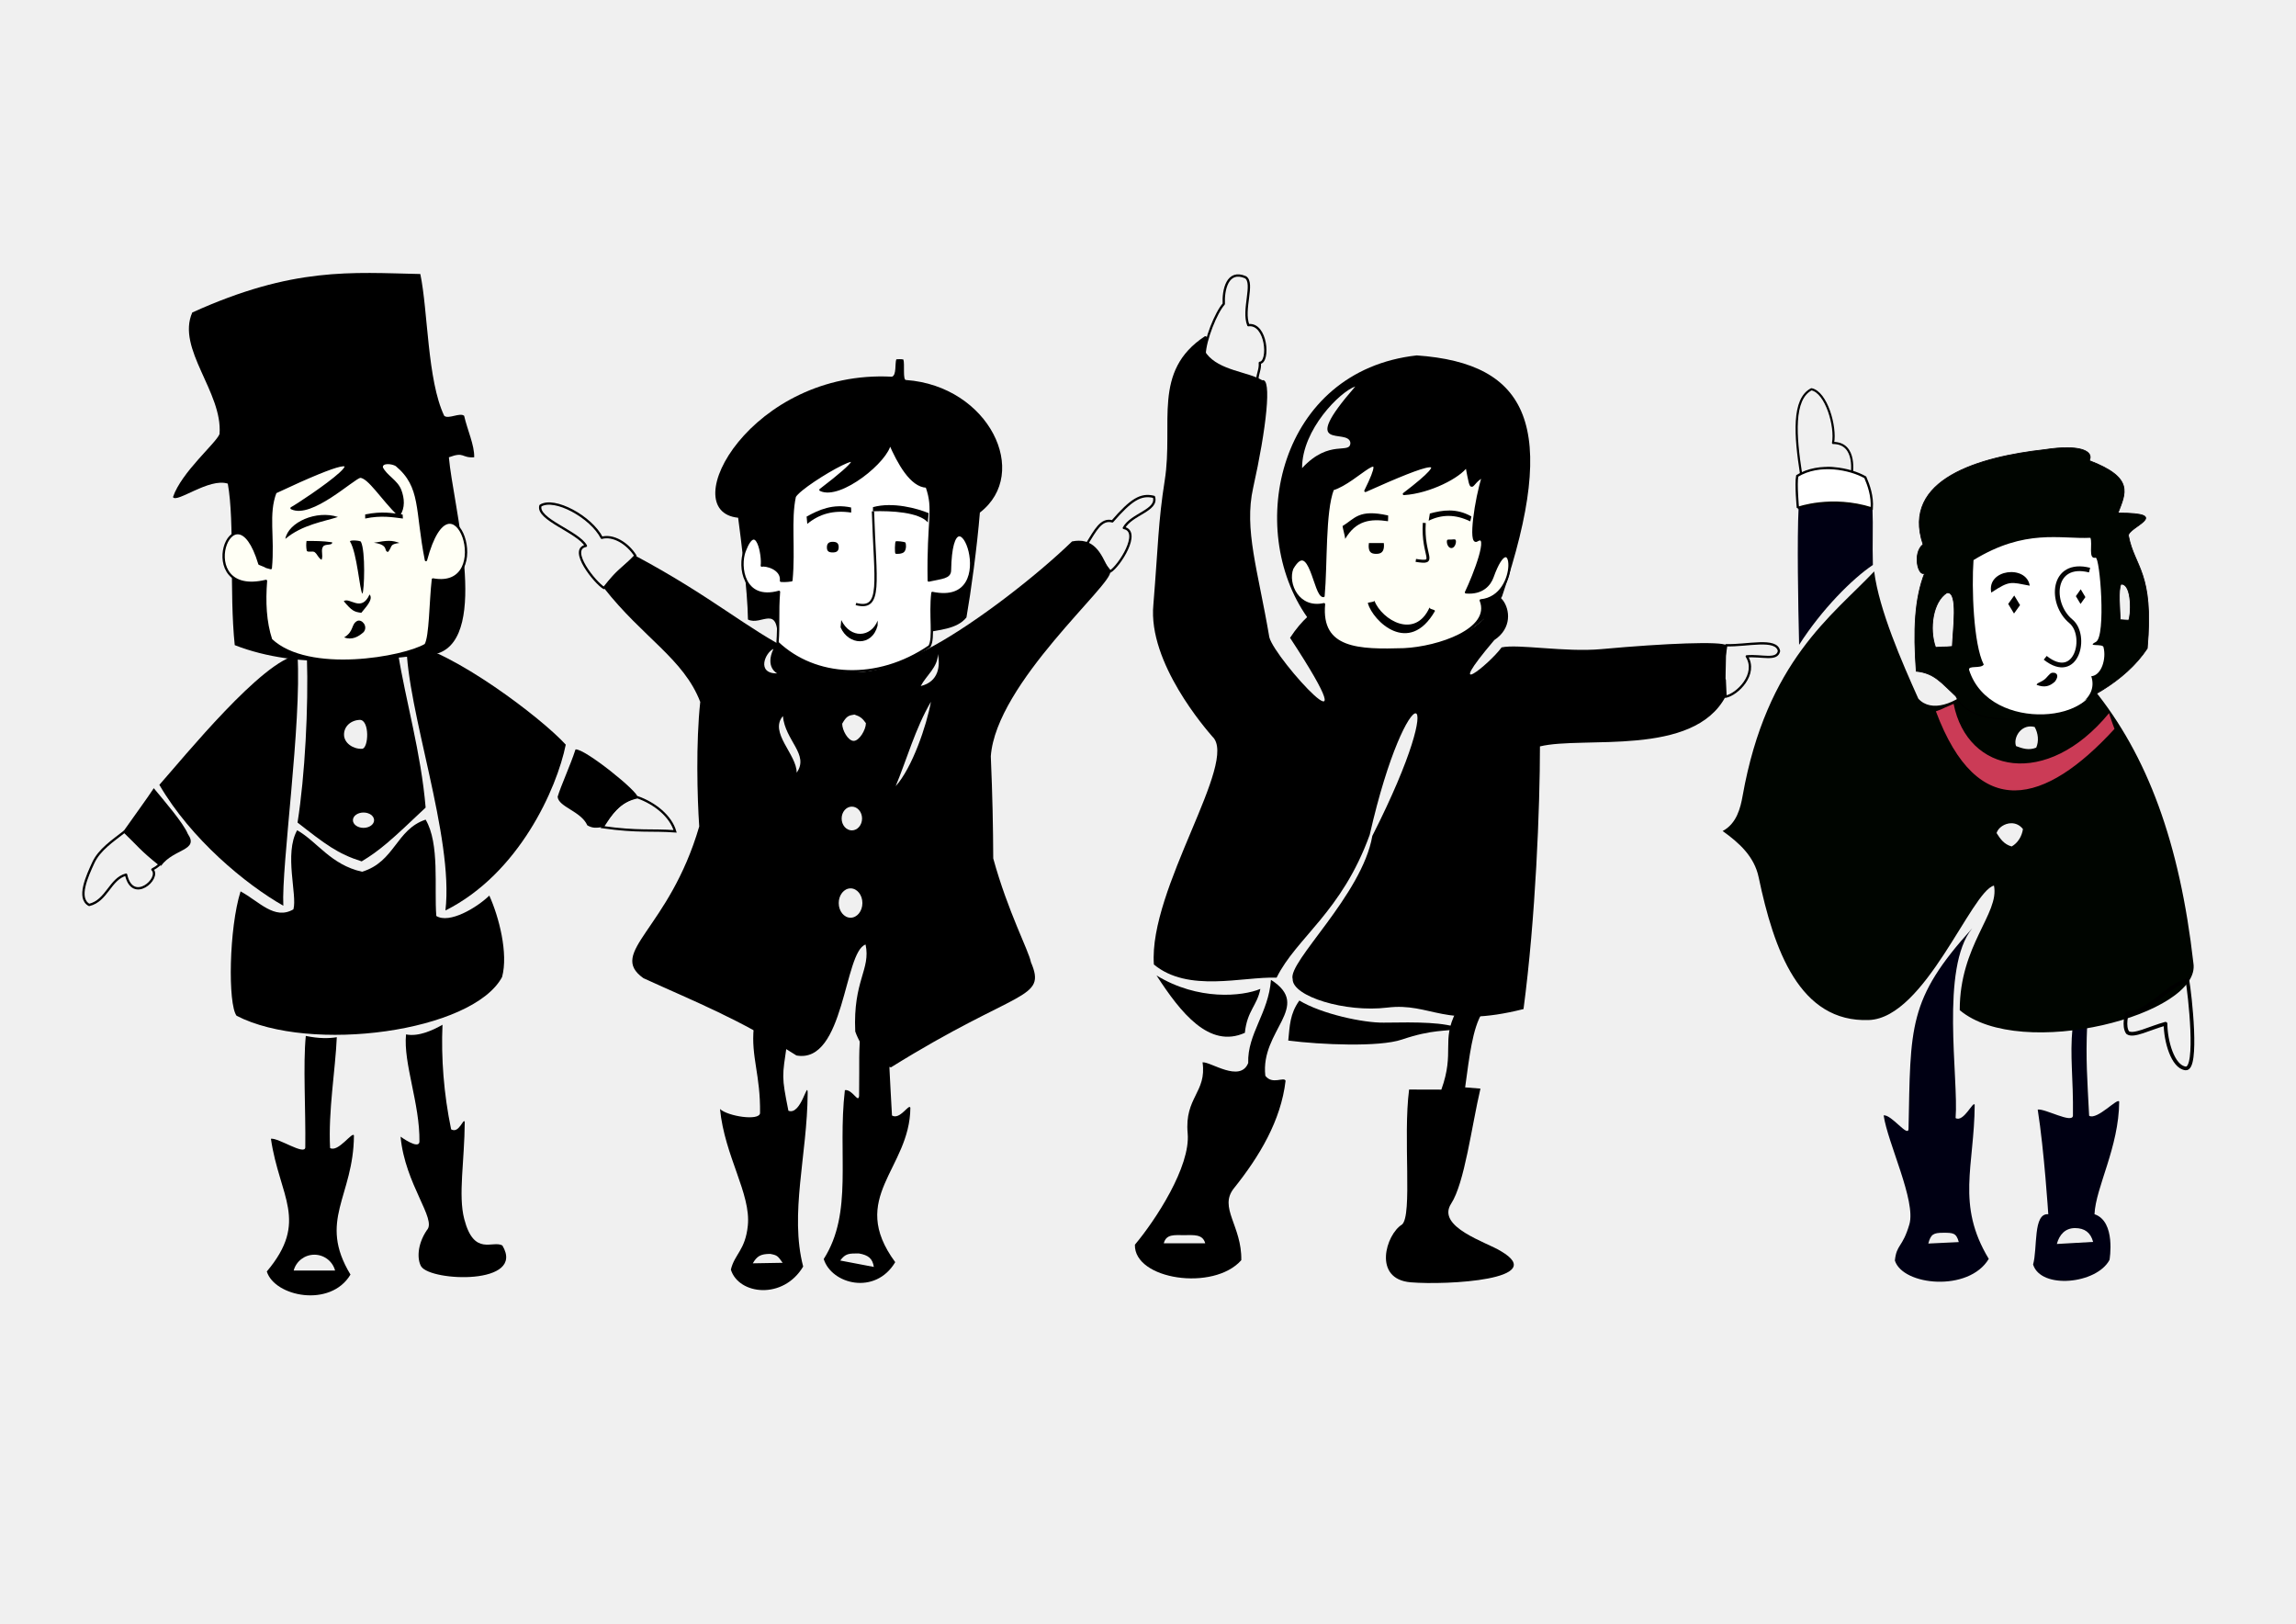
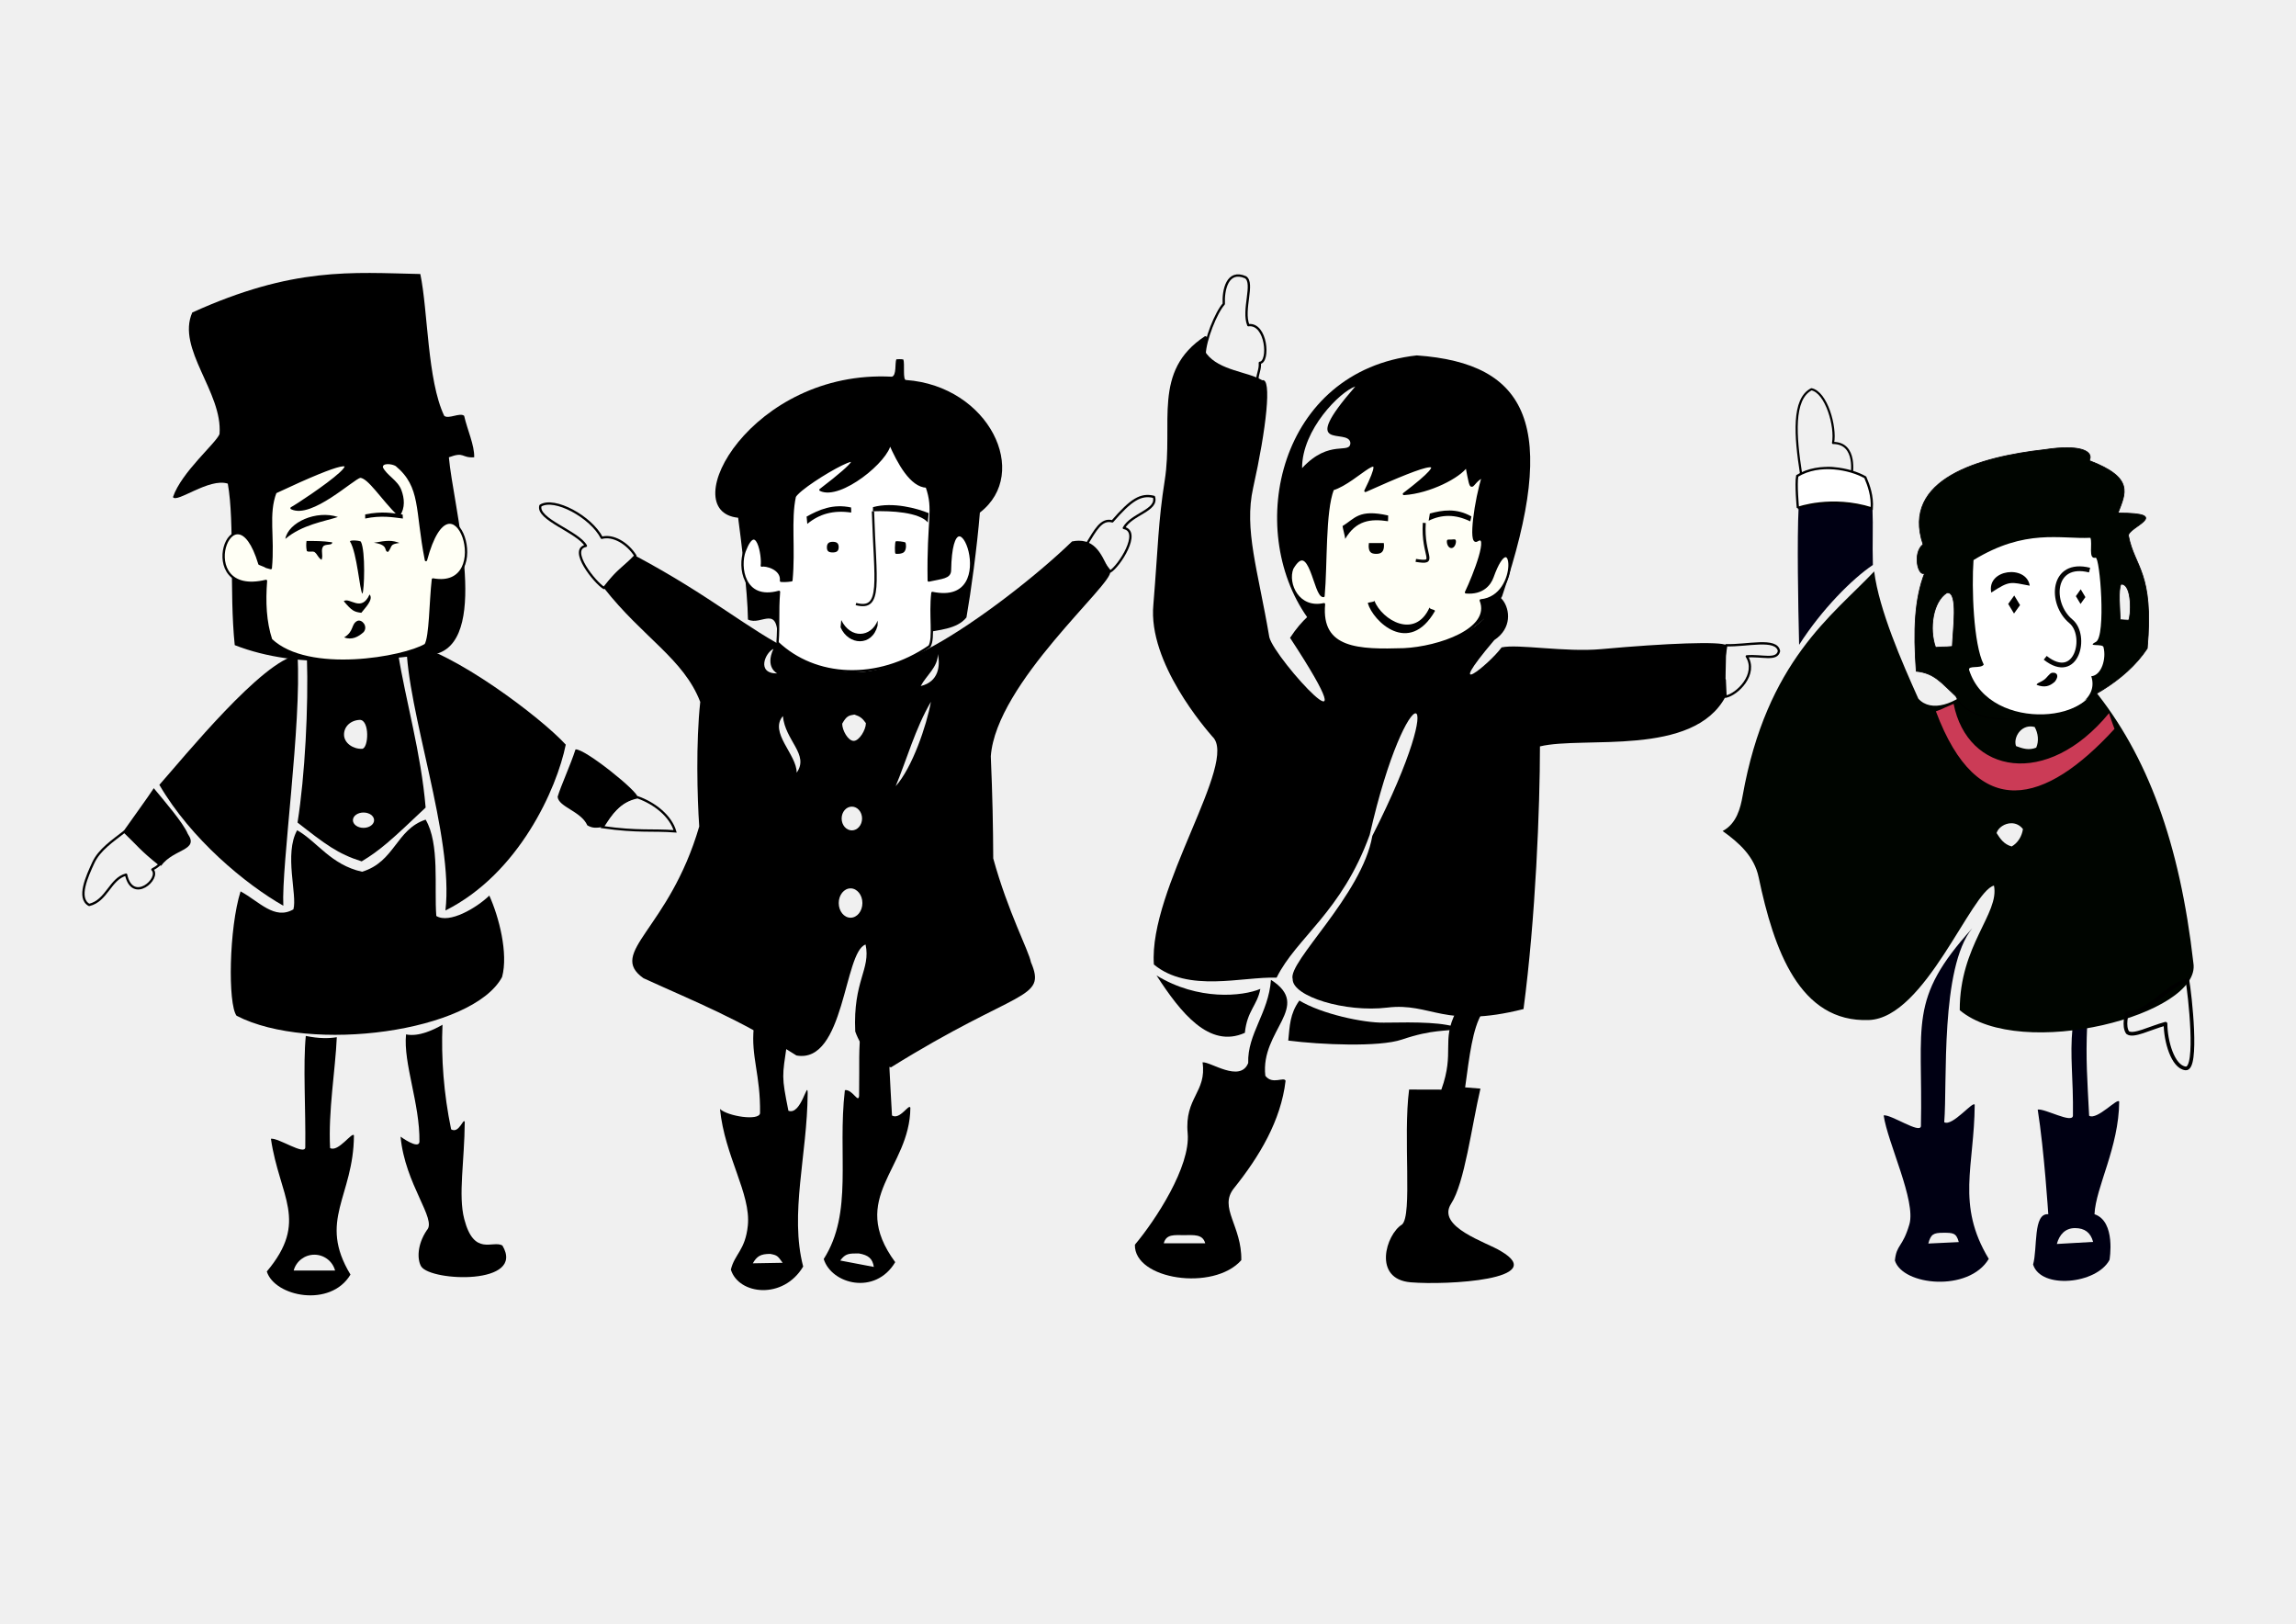
<svg xmlns="http://www.w3.org/2000/svg" width="297mm" height="210mm" viewBox="0 0 297 210" version="1.1" id="SVGRoot">
  <defs id="defs6749" />
  <g id="layer1">
    <path style="opacity:1;vector-effect:none;fill:#000000;fill-opacity:1;stroke:none;stroke-width:0.1;stroke-linecap:butt;stroke-linejoin:miter;stroke-miterlimit:4;stroke-dasharray:none;stroke-dashoffset:0;stroke-opacity:1" d="m 183.265,45.966 c -17.863,1.992 -22.265,22.432 -14.15,33.891 2.846,5.998 19.981,6.605 25.19,-2.739 7.435,-22.056 3.345,-30.139 -11.041,-31.152 z m -7.951,4.02 c -7.596,8.715 -0.879,5.25 -0.635,7.283 -0.021,1.589 -2.68,-0.582 -6.247,3.274 -0.024,-4.982 4.936,-9.909 6.882,-10.557 z" id="path6536" />
    <path style="opacity:1;vector-effect:none;fill:#000000;fill-opacity:1;stroke:none;stroke-width:0.1;stroke-linecap:butt;stroke-linejoin:miter;stroke-miterlimit:4;stroke-dasharray:none;stroke-dashoffset:0;stroke-opacity:1" d="m 166.877,82.494 c 11.181,17.047 -2.003,2.742 -2.684,-0.086 -1.467,-8.666 -3.296,-13.911 -2.091,-19.317 1.705,-7.645 2.456,-14.284 1.178,-13.91 -1.855,-1.109 -5.546,-1.249 -7.214,-3.436 -0.46,-0.603 0.569,-2.236 -0.189,-2.268 -6.903,4.542 -4.039,11.234 -5.214,18.662 -0.85,5.379 -0.839,8.359 -1.468,16.06 -0.73,7.532 6.876,16.186 7.626,17.061 3.482,3.194 -8.265,19.699 -7.56,29.482 4.444,3.685 11.429,1.554 15.875,1.701 2.562,-5.188 8.414,-8.458 12.044,-18.475 4.827,-21.241 10.918,-20.701 0.336,0.144 -1.302,7.63 -10.999,16.319 -10.302,18.52 -0.04,2.237 6.8,4.343 12.231,3.684 5.71,-0.693 7.318,2.795 17.63,0.19 1.565,-11.756 2.125,-26.138 2.126,-33.971 5.655,-1.367 19.804,1.42 24.001,-6.426 -0.018,-2.342 0.036,-3.855 0.095,-6.662 -0.635,-0.519 -7.727,-0.263 -16.162,0.507 -4.677,0.427 -10.781,-0.695 -12.895,-0.224 -1.62,2.225 -7.762,7.103 -0.945,-0.945 4.644,-3.079 -1.246,-9.764 -1.365,-2.736 -3.746,3.575 -9.018,3.849 -13.663,3.845 -4.091,-0.004 -7.281,-0.696 -7.006,-5.751 -1.338,0.886 -2.789,1.921 -4.387,4.35 z" id="path6513" />
    <path style="opacity:1;vector-effect:none;fill:none;fill-opacity:1;stroke:#000000;stroke-width:0.3;stroke-linecap:butt;stroke-linejoin:miter;stroke-miterlimit:4;stroke-dasharray:none;stroke-dashoffset:0;stroke-opacity:1" d="m 77.941,106.977 c 4.637,0.657 6.476,0.316 9.39,0.543 -0.571,-1.97 -2.627,-3.619 -4.861,-4.408 -2.551,0.537 -3.413,2.173 -4.529,3.865 z" id="path6343" />
    <path style="opacity:1;vector-effect:none;fill:#000000;fill-opacity:1;stroke:none;stroke-width:0.1;stroke-linecap:butt;stroke-linejoin:miter;stroke-miterlimit:4;stroke-dasharray:none;stroke-dashoffset:0;stroke-opacity:1" d="m 51.502,84.556 c -5.295,0.673 -5.239,0.74 -11.8,0.492 0.205,6.3 -0.248,15.267 -1.214,21.336 3.564,2.785 5.189,4.043 8.296,5.021 2.381,-1.427 3.916,-2.822 8.274,-6.959 -0.593,-7.087 -2.574,-13.788 -3.556,-19.891 z m -4.934,8.547 c 1.265,0.069 1.121,3.673 0.271,3.746 -1.183,0.038 -2.328,-0.752 -2.338,-1.824 -0.01,-1.072 0.866,-1.881 2.067,-1.922 z m 0.453,11.984 a 1.37,0.992 0 0 1 1.37,0.992 1.37,0.992 0 0 1 -1.37,0.992 1.37,0.992 0 0 1 -1.37,-0.992 1.37,0.992 0 0 1 1.37,-0.992 z" id="path6316" />
    <path style="opacity:1;vector-effect:none;fill:#000000;fill-opacity:1;stroke:none;stroke-width:0.5;stroke-linecap:butt;stroke-linejoin:round;stroke-miterlimit:4;stroke-dasharray:none;stroke-dashoffset:0;stroke-opacity:1" d="M 28.398,56.138 C 28.828,50.729 22.795,45.113 24.871,40.416 37.931,34.495 45.441,35.245 54.37,35.44 c 1.001,4.773 0.893,13.718 3.088,18.332 0.526,0.489 2.035,-0.458 2.583,0.007 0.405,1.813 1.354,3.818 1.297,5.365 -1.701,0.107 -1.212,-0.773 -3.274,0 0.535,6.163 5.235,23.007 -1.338,25.332 C 48.465,85.428 38.729,86.701 30.365,83.439 29.648,76.533 30.379,67.647 29.467,62.552 27.068,61.753 22.821,65.135 22.376,64.288 23.466,61.064 27.952,57.312 28.398,56.138 Z" id="path6289" />
    <path style="opacity:1;vector-effect:none;fill:#000000;fill-opacity:1;stroke:none;stroke-width:0.1;stroke-linecap:butt;stroke-linejoin:miter;stroke-miterlimit:4;stroke-dasharray:none;stroke-dashoffset:0;stroke-opacity:1" d="m 100.577,83.114 c 0.191,-5.22 -2.045,-2.105 -3.825,-2.989 -0.049,-3.798 -0.924,-10.537 -1.27,-13.163 -8.315,-0.839 1.743,-19.208 19.887,-18.241 0.622,-0.168 0.375,-1.725 0.574,-2.249 0,0 0.657,-0.059 0.913,0.025 0.204,0.548 -0.113,2.71 0.354,2.651 10.707,0.777 16.171,12.043 9.542,17.146 -0.36,4.459 -1.158,10.274 -1.737,13.564 -1.229,1.534 -3.622,1.601 -5.546,2.005 -6.177,1.294 -12.86,3.108 -18.893,1.252 z" id="path6511" />
    <path id="path6324" d="m 73.184,96.309 c -1.152,5.69 -6.054,16.686 -15.564,21.447 1.113,-9.542 -5.026,-25.891 -5.05,-34.627 6.017,1.054 17.448,9.699 20.614,13.18 z" style="opacity:1;vector-effect:none;fill:#000000;fill-opacity:1;stroke:none;stroke-width:0.3;stroke-linecap:butt;stroke-linejoin:miter;stroke-miterlimit:4;stroke-dasharray:none;stroke-dashoffset:0;stroke-opacity:1" />
    <path style="opacity:1;vector-effect:none;fill:#fffff5;fill-opacity:1;stroke:#000000;stroke-width:0.3;stroke-linecap:round;stroke-linejoin:round;stroke-miterlimit:4;stroke-dasharray:none;stroke-dashoffset:0;stroke-opacity:1" d="m 37.713,65.724 c 2.542,1.249 7.937,-3.874 8.874,-4.075 1.138,0.033 2.811,2.83 5.013,4.978 0.678,-0.975 0.562,-2.174 0.175,-3.207 -0.457,-1.221 -1.866,-1.831 -2.392,-2.935 -0.1,-0.841 1.344,-0.664 1.89,-0.331 3.361,2.802 2.532,5.745 3.827,12.284 3.432,-12.815 9.252,4.033 0.898,2.504 -0.332,2.865 -0.312,7.404 -0.945,8.457 -2.773,1.668 -15.148,3.924 -19.985,-0.661 -0.761,-2.318 -0.873,-4.878 -0.661,-7.607 -9.771,2.339 -4.161,-13.177 -0.852,-2.212 1.473,0.558 0.18,0.206 1.473,0.558 0.387,-4.097 -0.487,-6.968 0.602,-9.807 18.629,-8.762 3.052,1.579 2.084,2.053 z" id="path6291" />
    <path style="opacity:1;vector-effect:none;fill:#000000;fill-opacity:1;stroke:none;stroke-width:0.2;stroke-linecap:butt;stroke-linejoin:round;stroke-miterlimit:4;stroke-dasharray:none;stroke-dashoffset:0;stroke-opacity:1" d="m 36.909,69.699 c 2.146,-1.835 5.092,-2.272 6.804,-2.835 -2.782,-0.927 -6.426,0.68 -6.804,2.835 z" id="path6293" />
    <path style="opacity:1;vector-effect:none;fill:#000000;fill-opacity:1;fill-rule:evenodd;stroke:none;stroke-width:0.165;stroke-linecap:butt;stroke-linejoin:miter;stroke-miterlimit:4;stroke-dasharray:none;stroke-dashoffset:0;stroke-opacity:1" d="m 47.24,66.528 c 2.252,-0.433 3.419,-0.18 4.844,0.017 0.005,0.159 0.03,0.292 0.033,0.518 -1.284,-0.157 -2.791,-0.441 -4.878,0 -0.009,-0.285 -0.009,-0.292 0,-0.535 z" id="rect6295" />
    <path style="opacity:1;vector-effect:none;fill:#000000;fill-opacity:1;stroke:none;stroke-width:0.1;stroke-linecap:butt;stroke-linejoin:miter;stroke-miterlimit:4;stroke-dasharray:none;stroke-dashoffset:0;stroke-opacity:1" d="m 42.964,70.136 c 0.07,0.456 -0.889,0.166 -1.161,0.539 -0.355,0.486 0.048,1.119 -0.209,1.733 -0.554,-0.391 -0.459,-0.655 -0.918,-1.017 -0.325,-0.146 -0.735,0.072 -0.99,-0.131 -0.103,-0.512 -0.085,-0.925 -0.034,-1.293 1.135,-5.3e-4 2.005,-0.017 3.311,0.169 z" id="path6298" />
    <path style="opacity:1;vector-effect:none;fill:#000000;fill-opacity:1;stroke:none;stroke-width:0.2;stroke-linecap:butt;stroke-linejoin:round;stroke-miterlimit:4;stroke-dasharray:none;stroke-dashoffset:0;stroke-opacity:1" d="m 48.367,70.195 c 1.755,-0.325 2.335,-0.334 3.307,0.024 -1.333,0.187 -0.867,0.395 -1.465,1.158 -0.634,-0.035 0.194,-0.907 -1.843,-1.181 z" id="path6300" />
    <path style="opacity:1;vector-effect:none;fill:#000000;fill-opacity:1;stroke:none;stroke-width:0.2;stroke-linecap:butt;stroke-linejoin:miter;stroke-miterlimit:4;stroke-dasharray:none;stroke-dashoffset:0;stroke-opacity:1" d="m 46.69,70.077 c 0.609,1.208 0.435,6.352 0.189,6.709 -0.352,-0.371 -0.686,-5.295 -1.606,-6.756 -0.032,-0.23 1.409,-0.117 1.417,0.047 z" id="path6302" />
    <path style="opacity:1;vector-effect:none;fill:#000000;fill-opacity:1;stroke:none;stroke-width:0.2;stroke-linecap:butt;stroke-linejoin:miter;stroke-miterlimit:4;stroke-dasharray:none;stroke-dashoffset:0;stroke-opacity:1" d="m 44.467,77.753 c 1.053,1.263 1.366,1.388 2.272,1.503 0.432,-0.575 1.628,-1.709 1.069,-2.372 -1.069,2.372 -2.584,0.302 -3.341,0.869 z" id="path6306" />
    <path style="opacity:1;vector-effect:none;fill:#000000;fill-opacity:1;stroke:none;stroke-width:0.1;stroke-linecap:butt;stroke-linejoin:round;stroke-miterlimit:4;stroke-dasharray:none;stroke-dashoffset:0;stroke-opacity:1" d="m 46.222,80.302 c -0.843,0.432 -0.391,1.354 -1.711,2.138 1.021,0.387 1.86,-0.09 2.532,-0.692 0.593,-0.751 -0.226,-1.698 -0.82,-1.445 z" id="path6308" />
    <path style="opacity:1;vector-effect:none;fill:#000000;fill-opacity:1;stroke:none;stroke-width:0.3;stroke-linecap:butt;stroke-linejoin:miter;stroke-miterlimit:4;stroke-dasharray:none;stroke-dashoffset:0;stroke-opacity:1" d="m 20.614,101.507 c 4.081,7.013 11.157,12.859 16.036,15.635 -0.263,-5.195 2.38,-23.529 1.837,-32.406 -4.506,0.629 -14.66,13.148 -17.874,16.771 z" id="path6312" />
    <path style="opacity:1;vector-effect:none;fill:none;fill-opacity:1;stroke:#000000;stroke-width:0.3;stroke-linecap:round;stroke-linejoin:round;stroke-miterlimit:4;stroke-dasharray:none;stroke-dashoffset:0;stroke-opacity:1" d="m 16.095,107.566 c -1.499,1.179 -3.249,2.315 -4.038,4.041 -0.756,1.655 -2.126,4.579 -0.52,5.433 2.29,-0.545 2.697,-3.378 4.772,-3.922 0.82,3.795 4.531,0.484 3.402,-0.661 0.747,-0.476 0.301,-0.134 0.952,-0.652 -2.439,-1.94 -2.771,-2.524 -4.569,-4.239 z" id="path6341" />
    <path style="opacity:1;vector-effect:none;fill:#000000;fill-opacity:1;stroke:none;stroke-width:0.1;stroke-linecap:round;stroke-linejoin:round;stroke-miterlimit:4;stroke-dasharray:none;stroke-dashoffset:0;stroke-opacity:1" d="m 19.893,101.94 c 1.294,1.57 3.836,4.507 4.396,5.898 1.519,2.203 -1.813,1.899 -3.458,4.143 -1.357,-1.02 -3.141,-2.842 -4.844,-4.493 1.537,-2.186 2.913,-4.044 3.906,-5.547 z" id="path6314" />
    <path id="path6326" d="m 74.445,96.926 c -0.654,2.037 -1.887,4.684 -2.312,6.122 0.104,1.327 3.032,1.861 3.842,3.698 0.663,0.374 1.061,0.343 1.966,0.231 1.32,-1.645 2.121,-3.094 4.529,-3.865 0.233,-0.627 -6.876,-6.354 -8.024,-6.186 z" style="opacity:1;vector-effect:none;fill:#000000;fill-opacity:1;stroke:none;stroke-width:0.1;stroke-linecap:round;stroke-linejoin:round;stroke-miterlimit:4;stroke-dasharray:none;stroke-dashoffset:0;stroke-opacity:1" />
    <path style="opacity:1;vector-effect:none;fill:#000000;fill-opacity:1;stroke:none;stroke-width:0.1;stroke-linecap:butt;stroke-linejoin:miter;stroke-miterlimit:4;stroke-dasharray:none;stroke-dashoffset:0;stroke-opacity:1" d="m 30.603,131.374 c -1.143,-1.529 -0.985,-11.319 0.515,-16.09 2.425,1.319 4.39,3.745 6.835,2.326 0.528,-1.847 -1.231,-7.191 0.487,-10.233 2.615,1.489 4.334,4.457 8.391,5.37 4.261,-1.286 4.389,-5.465 8.227,-6.741 1.843,3.121 1.092,8.791 1.381,12.459 1.677,1.047 5.23,-1.055 6.857,-2.636 1.239,2.73 2.476,7.479 1.651,10.534 -3.81,7.084 -24.807,9.936 -34.344,5.011 z" id="path6328" />
    <path style="opacity:1;vector-effect:none;fill:#000000;fill-opacity:1;stroke:none;stroke-width:0.1;stroke-linecap:butt;stroke-linejoin:miter;stroke-miterlimit:4;stroke-dasharray:none;stroke-dashoffset:0;stroke-opacity:1" d="m 39.557,133.98 c -0.37,3.751 -5.3e-4,9.474 -0.067,14.432 -0.095,1.044 -3.453,-1.263 -4.446,-1.136 1.095,7.518 4.973,10.625 -0.531,17.17 1.012,3.256 8.24,4.731 10.823,0.4 -4.25,-7.024 0.4,-10.055 0.448,-17.991 -0.182,-0.576 -2.042,2.23 -3.086,1.624 -0.247,-4.84 0.683,-10.05 0.869,-14.332 -1.024,0.164 -2.325,0.186 -4.009,-0.167 z M 40.665,162.275 a 2.775,2.761 0 0 1 2.681,2.053 H 37.987 A 2.775,2.761 0 0 1 40.665,162.275 Z" id="path6330" />
    <path id="path6338" d="m 57.239,132.532 c -0.186,4.283 0.16,8.925 1.116,13.529 1.043,0.607 1.581,-1.538 1.763,-0.962 -0.031,5.086 -0.866,9.477 -0.067,12.558 1.271,4.899 3.678,2.705 4.935,3.425 3.078,5.165 -9.221,4.671 -10.501,2.718 -0.527,-0.881 -0.552,-2.796 0.729,-4.695 1.336,-1.399 -2.814,-5.879 -3.399,-12.096 0,0 2.347,1.713 2.442,0.669 0.067,-4.958 -2.105,-10.144 -1.735,-13.895 1.684,0.353 3.693,-0.661 4.718,-1.25 z" style="opacity:1;vector-effect:none;fill:#000000;fill-opacity:1;stroke:none;stroke-width:0.1;stroke-linecap:butt;stroke-linejoin:miter;stroke-miterlimit:4;stroke-dasharray:none;stroke-dashoffset:0;stroke-opacity:1" />
    <path style="opacity:1;vector-effect:none;fill:#000000;fill-opacity:1;stroke:none;stroke-width:0.1;stroke-linecap:butt;stroke-linejoin:miter;stroke-miterlimit:4;stroke-dasharray:none;stroke-dashoffset:0;stroke-opacity:1" d="m 139.54,69.931 c -0.266,0.001 -0.554,0.031 -0.864,0.094 -4.607,4.465 -12.292,10.41 -17.853,13.469 -6.793,3.736 -11.538,5.077 -18.308,0.755 -5.85,-2.902 -10.442,-7.097 -20.321,-12.368 -1.502,1.278 -3.045,2.352 -4.07,4.169 5.033,6.414 10.327,9.17 12.457,14.734 -0.571,5.237 -0.391,12.348 -0.132,16.107 -3.908,13.388 -11.93,16.256 -7.222,19.619 6.895,3.152 12.137,5.151 19.797,10 6.256,1.12 6.137,-13.454 8.944,-14.348 0.688,3.251 -1.637,4.643 -1.338,11.247 0.753,2.104 2.427,4.261 4.63,4.63 16.441,-10.229 20.191,-8.685 18.094,-13.602 -0.252,-1.416 -2.973,-6.511 -4.873,-13.414 -0.02,-4.17 -0.093,-8.017 -0.315,-13.204 0.674,-9.479 15.926,-22.359 15.442,-23.895 -0.855,-1.358 -1.493,-4.006 -4.068,-3.993 z M 100.051,83.924 c -1.129,2.406 0.493,3.175 0.493,3.175 -2.763,0.029 -1.537,-2.723 -0.493,-3.175 z m 21.268,0.661 c 0.318,1.519 0.121,3.583 -2.217,4.144 0.692,-1.342 2.234,-2.448 2.217,-4.144 z m -0.897,6.176 c -0.563,3.079 -2.41,8.526 -4.563,10.921 1.387,-3.306 2.541,-7.481 4.563,-10.921 z m -9.899,1.657 c 0.73,0.236 1.038,0.475 1.487,1.111 1e-5,0.849 -0.851,2.293 -1.581,2.293 -0.73,0 -1.487,-1.373 -1.487,-2.222 0.567,-1.014 0.851,-1.064 1.581,-1.182 z m -9.251,0.194 c 0.292,3.199 3.449,4.975 1.781,7.32 0.035,-2.344 -3.604,-5.198 -1.781,-7.32 z m 8.92,11.712 c 0.73,-7e-5 1.321,0.688 1.321,1.536 1.6e-4,0.849 -0.592,1.537 -1.321,1.537 -0.73,-2.6e-4 -1.321,-0.688 -1.321,-1.537 9e-5,-0.848 0.591,-1.536 1.321,-1.536 z m -0.167,10.574 c 0.846,-1.6e-4 1.531,0.849 1.531,1.897 -1e-5,1.048 -0.686,1.897 -1.531,1.897 -0.845,-1.9e-4 -1.531,-0.849 -1.531,-1.897 1e-5,-1.047 0.685,-1.896 1.531,-1.897 z" id="path6441" />
    <path id="path6452" d="m 97.502,132.941 c -0.37,3.751 0.881,6.066 0.814,11.025 -0.095,1.044 -4.188,0.407 -5.181,-0.535 0.605,6.118 4.018,10.954 3.601,15.074 -0.325,3.204 -1.72,3.686 -2.194,5.704 1.012,3.256 6.77,3.929 9.353,-0.401 -1.778,-6.824 0.533,-14.464 0.581,-22.401 0.007,-1.852 -0.835,2.903 -2.492,2.249 -0.908,-4.557 -0.8,-4.376 -0.189,-8.611 -2.413,-1.386 -2.093,-0.699 -4.293,-2.104 z m 2.124,29.23 c 0.924,0.168 0.989,0.275 1.612,1.151 l -3.856,0.067 c 0.523,-0.908 0.987,-1.216 2.244,-1.218 z" style="opacity:1;vector-effect:none;fill:#000000;fill-opacity:1;stroke:none;stroke-width:0.1;stroke-linecap:butt;stroke-linejoin:miter;stroke-miterlimit:4;stroke-dasharray:none;stroke-dashoffset:0;stroke-opacity:1" />
    <path style="opacity:1;vector-effect:none;fill:#000000;fill-opacity:1;stroke:none;stroke-width:0.1;stroke-linecap:butt;stroke-linejoin:miter;stroke-miterlimit:4;stroke-dasharray:none;stroke-dashoffset:0;stroke-opacity:1" d="m 111.393,132.61 c -0.37,3.751 -0.198,4.156 -0.264,9.114 -0.095,1.044 -0.847,-0.862 -1.84,-0.735 -0.976,8.387 1.098,15.837 -2.736,21.847 1.012,3.256 6.666,4.734 9.249,0.404 -6.187,-8.394 1.912,-12.039 1.959,-19.975 -0.182,-0.576 -1.334,1.616 -2.377,1.009 -0.247,-4.84 -0.498,-7.121 -0.312,-11.403 -1.505,0.123 -2.523,-0.027 -3.678,-0.261 z m -0.309,29.5 c 1.258,0.213 1.792,0.678 1.949,1.746 l -4.344,-0.827 c 0.677,-0.926 1.138,-0.918 2.395,-0.919 z" id="path6454" />
    <path id="path6456" d="m 164.406,126.726 c -0.313,4.322 -3.066,6.979 -2.944,10.756 -1.04,2.603 -4.913,-0.212 -5.906,-0.086 0.566,3.885 -2.351,4.525 -1.926,9.171 0.394,4.295 -4.164,11.251 -6.824,14.414 -0.124,4.525 10.177,6.067 13.763,2.004 0.084,-4.455 -2.968,-6.785 -0.955,-9.298 3.294,-4.113 6.081,-8.745 6.682,-13.904 -0.182,-0.576 -1.708,0.56 -2.618,-0.648 -0.685,-5.89 6.154,-8.952 0.728,-12.408 z m -11.254,33.019 c 1.258,5.3e-4 2.425,-0.159 2.748,1.051 h -5.359 c 0.322,-1.209 1.354,-1.049 2.612,-1.051 z" style="opacity:1;vector-effect:none;fill:#000000;fill-opacity:1;stroke:none;stroke-width:0.1;stroke-linecap:butt;stroke-linejoin:miter;stroke-miterlimit:4;stroke-dasharray:none;stroke-dashoffset:0;stroke-opacity:1" />
    <path style="opacity:1;vector-effect:none;fill:#000000;fill-opacity:1;stroke:none;stroke-width:0.1;stroke-linecap:butt;stroke-linejoin:miter;stroke-miterlimit:4;stroke-dasharray:none;stroke-dashoffset:0;stroke-opacity:1" d="m 191.712,131.02 c -1.223,2.009 -1.63,5.527 -2.189,9.614 l 1.98,0.16 c -1.155,4.953 -2.052,12.21 -3.789,14.878 -1.971,3.027 4.642,5.011 6.417,6.133 6.347,3.687 -6.905,4.434 -11.642,4.042 -4.965,-0.41 -3.206,-6.203 -1.135,-7.471 1.379,-1.169 0.116,-11.269 0.921,-17.462 l 4.171,0.011 c 1.776,-4.915 -0.045,-6.295 1.902,-10.061 1.572,0.518 1.817,0.625 3.366,0.155 z" id="path6460" />
-     <path style="opacity:1;vector-effect:none;fill:#000013;fill-opacity:1;stroke:none;stroke-width:0.1;stroke-linecap:butt;stroke-linejoin:miter;stroke-miterlimit:4;stroke-dasharray:none;stroke-dashoffset:0;stroke-opacity:1" d="m 246.877,146.05 c -0.095,1.044 -2.225,-1.925 -3.218,-1.798 0.522,3.585 4.215,11.084 3.328,14.101 -0.892,3.036 -1.652,2.544 -1.875,4.675 1.012,3.256 9.562,4.117 12.146,-0.214 -4.25,-7.024 -1.868,-11.992 -1.82,-19.928 -0.182,-0.576 -1.428,2.325 -2.471,1.718 0.415,-5.124 -2.01,-19.405 2.144,-24.538 -8.352,9.229 -7.954,12.716 -8.234,25.983 z m 4.483,13.39 c 1.258,5.2e-4 1.697,-0.007 2.02,1.203 l -3.942,0.189 c 0.322,-1.209 0.665,-1.39 1.922,-1.392 z" id="path6462" />
+     <path style="opacity:1;vector-effect:none;fill:#000013;fill-opacity:1;stroke:none;stroke-width:0.1;stroke-linecap:butt;stroke-linejoin:miter;stroke-miterlimit:4;stroke-dasharray:none;stroke-dashoffset:0;stroke-opacity:1" d="m 248.481,145.649 c -0.095,1.044 -3.828,-1.524 -4.821,-1.397 0.522,3.585 4.215,11.084 3.328,14.101 -0.892,3.036 -1.652,2.544 -1.875,4.675 1.012,3.256 9.562,4.117 12.146,-0.214 -4.25,-7.024 -1.868,-11.992 -1.82,-19.928 -0.182,-0.576 -2.898,2.859 -3.941,2.253 0.415,-5.124 -0.54,-19.939 3.614,-25.072 -8.352,9.229 -6.35,12.315 -6.63,25.582 z m 2.879,13.791 c 1.258,5.2e-4 1.697,-0.007 2.02,1.203 l -3.942,0.189 c 0.322,-1.209 0.665,-1.39 1.922,-1.392 z" id="path6462" />
    <path id="path6464" d="m 268.094,132.903 c -0.37,3.751 0.118,6.442 0.052,11.4 -0.095,1.044 -3.564,-0.929 -4.557,-0.802 0.843,5.34 1.367,13.542 1.367,13.542 -1.99,-0.182 -1.369,4.382 -1.965,6.502 1.012,3.256 8.24,2.526 9.888,-0.602 0,0 0.864,-4.972 -1.945,-5.904 0.15,-3.463 3.158,-8.657 3.194,-14.558 -0.182,-0.576 -2.844,2.431 -3.887,1.824 -0.247,-4.84 -0.444,-7.31 -0.259,-11.593 -1.219,0.148 -0.424,0.051 -1.888,0.192 z m 0.315,25.931 c 1.258,5.3e-4 2.024,0.576 2.347,1.786 l -4.691,0.267 c 0.322,-1.209 1.087,-2.051 2.344,-2.053 z" style="opacity:1;vector-effect:none;fill:#000013;fill-opacity:1;stroke:none;stroke-width:0.1;stroke-linecap:butt;stroke-linejoin:miter;stroke-miterlimit:4;stroke-dasharray:none;stroke-dashoffset:0;stroke-opacity:1" />
    <path id="path6492" d="m 106.129,63.358 c 2.542,1.249 8.772,-3.841 8.975,-6.046 1.118,2.575 2.758,5.563 4.769,5.622 1.072,3.022 0.136,4.164 0.265,12.148 1.748,-0.384 2.728,-0.378 2.746,-1.315 0.235,-12.49 7.328,4.925 -2.273,2.921 -0.332,2.865 0.255,5.845 -0.378,6.898 -6.789,4.645 -14.817,4.113 -19.655,-0.472 0.184,-2.507 -0.023,-3.839 0.189,-6.567 -4.631,1.274 -5.205,-3.305 -4.441,-5.292 1.561,-4.06 2.415,0.666 2.219,1.899 0.425,-0.148 2.654,0.341 2.485,1.966 0.588,0.059 1.345,-0.066 1.345,-0.066 0.387,-4.097 -0.22,-7.837 0.435,-10.842 1.098,-1.857 13.85,-8.901 3.32,-0.854 z" style="opacity:1;vector-effect:none;fill:#ffffff;fill-opacity:1;stroke:#000000;stroke-width:0.3;stroke-linecap:round;stroke-linejoin:round;stroke-miterlimit:4;stroke-dasharray:none;stroke-dashoffset:0;stroke-opacity:1" />
    <path id="path6494" d="m 112.922,65.592 c 2.583,-0.717 5.758,0.174 7.207,0.773 0.005,0.159 -0.112,0.977 -0.108,1.203 -1.118,-1.315 -4.704,-1.528 -7.098,-1.441 -0.009,-0.285 -0.009,-0.292 0,-0.535 z" style="opacity:1;vector-effect:none;fill:#000000;fill-opacity:1;fill-rule:evenodd;stroke:none;stroke-width:0.165;stroke-linecap:butt;stroke-linejoin:miter;stroke-miterlimit:4;stroke-dasharray:none;stroke-dashoffset:0;stroke-opacity:1" />
    <path style="opacity:1;vector-effect:none;fill:#000000;fill-opacity:1;fill-rule:evenodd;stroke:none;stroke-width:0.165;stroke-linecap:butt;stroke-linejoin:miter;stroke-miterlimit:4;stroke-dasharray:none;stroke-dashoffset:0;stroke-opacity:1" d="m 104.34,66.814 c -0.005,0.159 0.088,0.717 0.085,0.943 1.567,-1.291 3.396,-1.81 5.681,-1.465 0.009,-0.285 -0.004,-0.415 -0.014,-0.658 -2.346,-0.506 -4.15,0.286 -5.752,1.18 z" id="path6496" />
    <path style="opacity:1;vector-effect:none;fill:none;fill-opacity:1;stroke:#000000;stroke-width:0.3;stroke-linecap:butt;stroke-linejoin:miter;stroke-miterlimit:4;stroke-dasharray:none;stroke-dashoffset:0;stroke-opacity:0.975" d="m 110.717,78.121 c 3.452,0.916 2.486,-2.846 2.205,-11.994" id="path6498" />
    <path style="opacity:1;vector-effect:none;fill:#000000;fill-opacity:1;fill-rule:evenodd;stroke:none;stroke-width:0.1;stroke-linecap:butt;stroke-linejoin:miter;stroke-miterlimit:4;stroke-dasharray:none;stroke-dashoffset:0;stroke-opacity:1" d="m 108.489,70.762 c 0,0.509 -0.262,0.687 -0.771,0.687 -0.509,0 -0.754,-0.145 -0.754,-0.654 0,-0.509 0.245,-0.721 0.754,-0.721 0.509,0 0.771,0.179 0.771,0.687 z" id="path6500" />
    <path id="path6503" d="m 117.122,70.166 c 0.071,0.087 0.181,0.833 -0.157,1.211 -0.251,0.28 -0.983,0.29 -1.135,0.231 -0.113,-0.133 -0.072,-1.431 0.024,-1.588 0.2,-0.067 1.068,0.027 1.269,0.146 z" style="opacity:1;vector-effect:none;fill:#000000;fill-opacity:1;fill-rule:evenodd;stroke:none;stroke-width:0.1;stroke-linecap:butt;stroke-linejoin:miter;stroke-miterlimit:4;stroke-dasharray:none;stroke-dashoffset:0;stroke-opacity:1" />
    <path id="path6505" d="m 108.734,81.136 c -0.005,-0.159 0.088,-0.717 0.085,-0.943 1.213,2.473 3.844,2.259 4.712,0.071 0.009,0.285 -0.005,0.415 -0.014,0.658 -0.716,2.751 -3.772,2.549 -4.783,0.214 z" style="opacity:1;vector-effect:none;fill:#000000;fill-opacity:1;fill-rule:evenodd;stroke:none;stroke-width:0.165;stroke-linecap:butt;stroke-linejoin:miter;stroke-miterlimit:4;stroke-dasharray:none;stroke-dashoffset:0;stroke-opacity:1" />
    <path id="path6507" d="M 82.193,71.88 C 81.157,70.241 79.297,69.152 77.842,69.556 76.459,66.852 71.711,64.266 69.911,65.399 c -0.538,1.759 4.879,3.388 5.878,5.198 -2.276,0.461 1.172,4.767 2.334,5.452 1.955,-2.427 2.344,-2.382 4.07,-4.169 z" style="opacity:1;vector-effect:none;fill:none;fill-opacity:1;stroke:#000000;stroke-width:0.3;stroke-linecap:round;stroke-linejoin:round;stroke-miterlimit:4;stroke-dasharray:none;stroke-dashoffset:0;stroke-opacity:1" />
    <path style="opacity:1;vector-effect:none;fill:none;fill-opacity:1;stroke:#000000;stroke-width:0.3;stroke-linecap:round;stroke-linejoin:round;stroke-miterlimit:4;stroke-dasharray:none;stroke-dashoffset:0;stroke-opacity:1" d="m 140.625,70.298 c 1.037,-1.639 1.809,-3.272 3.263,-2.868 2.423,-2.798 3.674,-3.589 5.38,-3.165 0.538,1.759 -2.895,2.207 -3.893,4.017 2.276,0.461 -0.605,4.956 -1.767,5.641 -1.955,-2.427 -1.257,-1.837 -2.982,-3.625 z" id="path6509" />
    <path style="opacity:1;vector-effect:none;fill:#000000;fill-opacity:1;stroke:none;stroke-width:0.1;stroke-linecap:butt;stroke-linejoin:miter;stroke-miterlimit:4;stroke-dasharray:none;stroke-dashoffset:0;stroke-opacity:1" d="m 166.643,134.581 c 4.231,0.542 11.75,0.864 14.698,-0.131 4.029,-1.36 5.604,-1.023 7.619,-1.406 -2.158,-0.855 -5.461,-0.85 -9.973,-0.783 -2.607,0.039 -8.03,-1.113 -10.907,-2.859 -1.231,1.713 -1.246,3.271 -1.437,5.178 z" id="path6515" />
    <path style="opacity:1;vector-effect:none;fill:#000000;fill-opacity:1;stroke:none;stroke-width:0.1;stroke-linecap:butt;stroke-linejoin:miter;stroke-miterlimit:4;stroke-dasharray:none;stroke-dashoffset:0;stroke-opacity:1" d="m 163.035,127.899 c -0.415,2.175 -1.713,2.811 -2.005,5.679 -4.61,2.079 -8.311,-2.613 -11.426,-7.417 5.37,3.284 11.109,2.71 13.43,1.737 z" id="path6517" />
    <path style="opacity:1;vector-effect:none;fill:#fffff6;fill-opacity:1;stroke:#000000;stroke-width:0.3;stroke-linecap:round;stroke-linejoin:round;stroke-miterlimit:4;stroke-dasharray:none;stroke-dashoffset:0;stroke-opacity:1" d="m 181.605,63.886 c 3.377,-0.221 7.202,-2.237 8.106,-3.607 0.784,4.145 0.386,2.155 2.13,1.346 -0.954,2.943 -1.797,8.894 -0.795,8.275 1.828,-1.128 -0.349,4.52 -1.412,6.712 2.141,0.18 3.086,-1.039 3.423,-1.981 2.635,-7.36 3.755,2.507 -1.514,3.02 1.494,3.765 -5.468,6.111 -9.936,6.326 -5.794,0.178 -10.879,0.092 -10.342,-5.833 -3.328,0.74 -4.871,-2.636 -4.107,-4.624 2.35,-4.062 2.876,3.658 4.044,3.566 0.375,-4.099 0.079,-10.888 1.204,-13.816 3.182,-0.97 7.535,-6.511 4.218,0.22 8.392,-3.763 11.906,-4.896 4.982,0.395 z" id="path6519" />
    <path style="opacity:1;vector-effect:none;fill:#000000;fill-opacity:1;fill-rule:evenodd;stroke:none;stroke-width:0.165;stroke-linecap:butt;stroke-linejoin:miter;stroke-miterlimit:4;stroke-dasharray:none;stroke-dashoffset:0;stroke-opacity:1" d="m 176.935,78.018 c -0.005,-0.159 0.844,-0.103 0.841,-0.329 1.024,2.543 5.285,5.023 7.146,0.874 0.009,0.285 0.705,0.226 0.695,0.469 -3.36,5.834 -8.013,1.308 -8.681,-1.014 z" id="path6521" />
    <path id="path6523" d="m 187.755,70.884 c -0.367,0.011 -0.585,-0.442 -0.595,-0.809 -0.011,-0.367 0.172,-0.28 0.539,-0.29 0.367,-0.011 0.625,-0.139 0.636,0.228 0.011,0.367 -0.213,0.86 -0.58,0.871 z" style="opacity:1;vector-effect:none;fill:#000000;fill-opacity:1;fill-rule:evenodd;stroke:none;stroke-width:0.072;stroke-linecap:butt;stroke-linejoin:miter;stroke-miterlimit:4;stroke-dasharray:none;stroke-dashoffset:0;stroke-opacity:1" />
    <path style="opacity:1;vector-effect:none;fill:#000000;fill-opacity:1;fill-rule:evenodd;stroke:none;stroke-width:0.143;stroke-linecap:butt;stroke-linejoin:miter;stroke-miterlimit:4;stroke-dasharray:none;stroke-dashoffset:0;stroke-opacity:1" d="m 177.075,70.232 c -0.018,0.11 -0.031,0.228 -0.031,0.365 0,0.806 0.319,1.036 0.98,1.036 0.661,0 1.001,-0.283 1.001,-1.089 0,-0.115 -0.008,-0.217 -0.022,-0.312 z" id="path6525" />
    <path id="path6530" d="m 173.667,68.035 c -0.005,0.159 0.347,1.433 0.343,1.66 1.4,-2.377 3.251,-2.629 5.536,-2.284 0.009,-0.285 0.028,-0.499 0.02,-0.742 -3.823,-0.858 -4.288,0.391 -5.899,1.366 z" style="opacity:1;vector-effect:none;fill:#000000;fill-opacity:1;fill-rule:evenodd;stroke:none;stroke-width:0.165;stroke-linecap:butt;stroke-linejoin:miter;stroke-miterlimit:4;stroke-dasharray:none;stroke-dashoffset:0;stroke-opacity:1" />
    <path id="path6532" d="m 184.957,66.416 c -0.043,0.152 -0.095,0.715 -0.152,0.932 1.697,-0.834 3.44,-0.854 5.378,0.081 0.076,-0.272 0.096,-0.402 0.147,-0.639 -1.953,-1.105 -3.74,-0.815 -5.372,-0.374 z" style="opacity:1;vector-effect:none;fill:#000000;fill-opacity:1;fill-rule:evenodd;stroke:none;stroke-width:0.158;stroke-linecap:butt;stroke-linejoin:miter;stroke-miterlimit:4;stroke-dasharray:none;stroke-dashoffset:0;stroke-opacity:1" />
    <path id="path6534" d="m 183.143,72.478 c 2.932,0.472 0.809,-0.462 1.095,-4.847" style="opacity:1;vector-effect:none;fill:none;fill-opacity:1;stroke:#000000;stroke-width:0.386;stroke-linecap:butt;stroke-linejoin:miter;stroke-miterlimit:4;stroke-dasharray:none;stroke-dashoffset:0;stroke-opacity:0.975" />
    <path id="path6542" d="m 155.821,45.861 c 0.05,-1.906 1.498,-5.477 2.482,-6.549 -0.093,-1.807 0.465,-4.487 2.819,-3.45 1.144,0.768 -0.447,4.207 0.357,6.195 2.376,-0.296 2.75,4.761 1.488,4.87 0.064,0.883 -0.298,1.351 -0.324,2.183 -3.013,-0.797 -5.506,-1.414 -6.821,-3.249 z" style="opacity:1;vector-effect:none;fill:none;fill-opacity:1;stroke:#000000;stroke-width:0.3;stroke-linecap:round;stroke-linejoin:round;stroke-miterlimit:4;stroke-dasharray:none;stroke-dashoffset:0;stroke-opacity:1" />
    <path id="path6544" d="m 223.299,83.448 c 2.634,0.101 6.534,-0.985 6.823,0.763 -0.277,1.273 -2.213,0.515 -4.167,0.678 1.431,2.282 -1.212,4.935 -2.75,5.221 -0.255,-4.65 0.175,-0.476 -0.626,-0.25 -0.149,-3.113 0.327,-3.583 0.721,-6.411 z" style="opacity:1;vector-effect:none;fill:none;fill-opacity:1;stroke:#000000;stroke-width:0.3;stroke-linecap:round;stroke-linejoin:round;stroke-miterlimit:4;stroke-dasharray:none;stroke-dashoffset:0;stroke-opacity:1" />
    <path style="opacity:1;vector-effect:none;fill:#000500;fill-opacity:1;stroke:none;stroke-width:0.1;stroke-linecap:butt;stroke-linejoin:miter;stroke-miterlimit:4;stroke-dasharray:none;stroke-dashoffset:0;stroke-opacity:1" d="m 242.434,73.904 c -5.372,5.693 -13.907,11.56 -17.015,29.021 -0.276,1.552 -0.768,3.597 -2.586,4.555 2.133,1.524 4.091,3.275 4.66,5.988 1.961,9.346 5.274,18.809 14.279,18.455 7.277,-0.286 13.221,-16.646 16.158,-17.387 0.741,3.603 -4.449,7.718 -4.426,16.114 7.89,6.647 31.332,0.552 30.223,-6.098 -1.77,-15.554 -5.94,-26.852 -12.928,-35.447 -1.282,4.3 -13.23,4.306 -15.489,-0.35 -2.303,2.298 -5.504,3.458 -7.165,1.601 -2.132,-4.756 -5.07,-11.45 -5.711,-16.452 z m 20.138,20.049 c 0.196,-0.009 0.404,0.012 0.622,0.07 0.462,0.825 0.566,1.841 0.201,2.673 -0.951,0.382 -1.764,0.114 -2.606,-0.2 -0.356,-0.941 0.414,-2.48 1.783,-2.542 z m -2.377,12.519 c 0.527,0.004 1.065,0.22 1.483,0.754 -0.131,0.936 -0.664,1.808 -1.458,2.249 -0.988,-0.271 -1.473,-0.977 -1.953,-1.736 0.205,-0.689 1.051,-1.273 1.929,-1.267 z" id="path6546" />
    <path style="opacity:1;vector-effect:none;fill:#000013;fill-opacity:1;stroke:none;stroke-width:0.1;stroke-linecap:butt;stroke-linejoin:miter;stroke-miterlimit:4;stroke-dasharray:none;stroke-dashoffset:0;stroke-opacity:1" d="m 232.725,83.399 c 2.94,-4.6 6.874,-8.54 9.542,-10.331 -0.083,-2.885 0.049,-4.84 -0.053,-7.309 -1.974,-0.626 -6.497,-1.58 -9.555,-0.067 -0.205,3.966 -0.066,12.321 0.067,17.707 z" id="path6548" />
    <path style="opacity:1;vector-effect:none;fill:none;fill-opacity:1;stroke:#000000;stroke-width:0.279;stroke-linecap:round;stroke-linejoin:round;stroke-miterlimit:4;stroke-dasharray:none;stroke-dashoffset:0;stroke-opacity:1" d="m 232.977,61.271 c -0.764,-4.89 -1.127,-9.658 1.342,-10.927 1.921,0.383 3.189,4.798 2.796,6.946 3.179,-10e-4 2.392,4.185 2.392,4.185 -2.481,-1.584 -4.007,-0.707 -6.53,-0.203 z" id="path6550" />
    <path id="path6552" d="m 282.954,126.804 c 0.296,1.616 1.431,11.572 -0.237,11.377 -1.668,-0.195 -2.588,-3.562 -2.596,-5.777 -2.073,0.566 -4.173,1.711 -4.901,1.139 -0.571,-0.811 -0.098,-2.484 -0.098,-2.484 2.67,0.119 5.307,-3.752 7.831,-4.255 z" style="opacity:1;vector-effect:none;fill:none;fill-opacity:1;stroke:#000000;stroke-width:0.479;stroke-linecap:round;stroke-linejoin:round;stroke-miterlimit:4;stroke-dasharray:none;stroke-dashoffset:0;stroke-opacity:1" />
    <path style="opacity:1;vector-effect:none;fill:#ffffff;fill-opacity:1;stroke:#000000;stroke-width:0.3;stroke-linecap:butt;stroke-linejoin:miter;stroke-miterlimit:4;stroke-dasharray:none;stroke-dashoffset:0;stroke-opacity:1" d="m 232.567,65.693 c 0,0 -0.292,-3.133 -0.084,-4.143 2.878,-1.774 6.885,-0.913 8.803,0.184 0.439,1.031 0.948,2.402 0.835,4.026 -5.209,-1.645 -9.555,-0.067 -9.555,-0.067 z" id="path6554" />
    <path style="opacity:1;vector-effect:none;fill:#000500;fill-opacity:1;stroke:#000000;stroke-width:0.1;stroke-linecap:butt;stroke-linejoin:miter;stroke-miterlimit:4;stroke-dasharray:none;stroke-dashoffset:0;stroke-opacity:1" d="m 267.457,57.905 c -0.81,-0.007 -1.8,0.068 -2.98,0.25 -8.369,0.933 -18.576,3.782 -15.718,12.252 -1.399,1.116 -0.64,4.272 0.211,3.705 -1.298,3.312 -1.48,7.423 -1.093,12.698 2.369,0.239 3.25,1.505 5.124,3.232 2.846,5.998 19.113,2.362 24.756,-6.181 0.893,-9.877 -1.669,-10.514 -2.426,-14.555 -0.203,-1.085 5.948,-2.954 -1.362,-2.951 0.97,-2.559 2.167,-4.543 -3.71,-6.784 0.453,-0.88 -0.37,-1.644 -2.801,-1.666 z m 6.901,17.647 c 1.525,-0.114 1.301,4.324 0.984,4.667 -0.813,-0.065 -0.407,0.002 -1.077,-0.066 -0.049,-1.342 -0.284,-3.872 0.093,-4.602 z m -22.388,1.105 c 1.319,0.041 0.67,4.618 0.575,6.956 -1.353,0.122 -0.533,2.64e-4 -2.173,0.118 -0.857,-2.42 -0.359,-5.908 1.465,-7.063 0.047,-0.008 0.091,-0.012 0.134,-0.011 z" id="path6556" />
    <path style="opacity:1;vector-effect:none;fill:#ffffff;fill-opacity:1;stroke:none;stroke-width:0.1;stroke-linecap:butt;stroke-linejoin:miter;stroke-miterlimit:4;stroke-dasharray:none;stroke-dashoffset:0;stroke-opacity:1" d="m 255.285,72.439 c 6.712,-4.108 11.208,-2.697 15.119,-2.882 0.307,0.769 -0.325,2.815 0.672,2.573 0.561,-0.136 1.379,10.188 0.037,10.892 -1.342,0.704 0.985,0.152 0.992,0.709 0.37,1.422 -0.242,3.619 -1.587,3.73 1.87,5.781 -13.09,7.625 -15.8,-0.801 -0.175,-0.65 1.534,-0.138 1.89,-0.709 -1.339,-2.613 -1.578,-9.984 -1.323,-13.513 z" id="path6558" />
    <path style="opacity:1;vector-effect:none;fill:#cb3b56;fill-opacity:1;stroke:none;stroke-width:0.1;stroke-linecap:butt;stroke-linejoin:miter;stroke-miterlimit:4;stroke-dasharray:none;stroke-dashoffset:0;stroke-opacity:1" d="m 252.71,91.031 c -2.291,0.969 -0.903,0.455 -2.291,0.969 5.413,14.48 14.159,12.037 23.104,2.268 0,0 -0.326,-0.823 -0.709,-2.032 -8.051,9.793 -18.315,7.828 -20.104,-1.205 z" id="path6597" />
    <path id="path6587" d="m 265.457,87.011 c -0.362,0.047 -0.639,0.653 -1.116,0.957 -0.564,0.36 -0.861,0.372 -0.888,0.607 1.021,0.387 1.677,0.194 2.35,-0.408 0.593,-0.751 0.295,-1.239 -0.345,-1.156 z" style="opacity:1;vector-effect:none;fill:#000000;fill-opacity:1;stroke:none;stroke-width:0.1;stroke-linecap:butt;stroke-linejoin:round;stroke-miterlimit:4;stroke-dasharray:none;stroke-dashoffset:0;stroke-opacity:1" />
    <path style="opacity:1;vector-effect:none;fill:none;fill-opacity:1;stroke:#000000;stroke-width:0.617;stroke-linecap:butt;stroke-linejoin:miter;stroke-miterlimit:4;stroke-dasharray:none;stroke-dashoffset:0;stroke-opacity:0.975" d="m 264.56,85.077 c 4.099,3.244 5.519,-2.897 3.322,-4.72 -2.792,-2.316 -2.473,-7.863 2.417,-6.623" id="path6560" />
    <rect style="opacity:1;vector-effect:none;fill:#000000;fill-opacity:1;fill-rule:evenodd;stroke:none;stroke-width:0.492;stroke-linecap:butt;stroke-linejoin:miter;stroke-miterlimit:4;stroke-dasharray:none;stroke-dashoffset:0;stroke-opacity:1" id="rect6562" width="1.177" height="1.087" x="288.102" y="-209.555" transform="matrix(0.5136588,0.8579945,-0.5782064,0.8158905,0,0)" />
    <rect transform="matrix(0.5182081,0.8552546,-0.5828311,0.8125933,0,0)" y="-198.929" x="279.059" height="1.342" width="1.451" id="rect6564" style="opacity:1;vector-effect:none;fill:#000000;fill-opacity:1;fill-rule:evenodd;stroke:none;stroke-width:0.606;stroke-linecap:butt;stroke-linejoin:miter;stroke-miterlimit:4;stroke-dasharray:none;stroke-dashoffset:0;stroke-opacity:1" />
    <path style="opacity:1;vector-effect:none;fill:#000000;fill-opacity:1;fill-rule:evenodd;stroke:none;stroke-width:0.165;stroke-linecap:butt;stroke-linejoin:miter;stroke-miterlimit:4;stroke-dasharray:none;stroke-dashoffset:0;stroke-opacity:1" d="m 257.58,76.639 c 2.428,-1.59 2.467,-1.356 4.977,-0.891 -0.415,-2.736 -5.599,-2.161 -4.977,0.891 z" id="path6566" />
  </g>
</svg>
